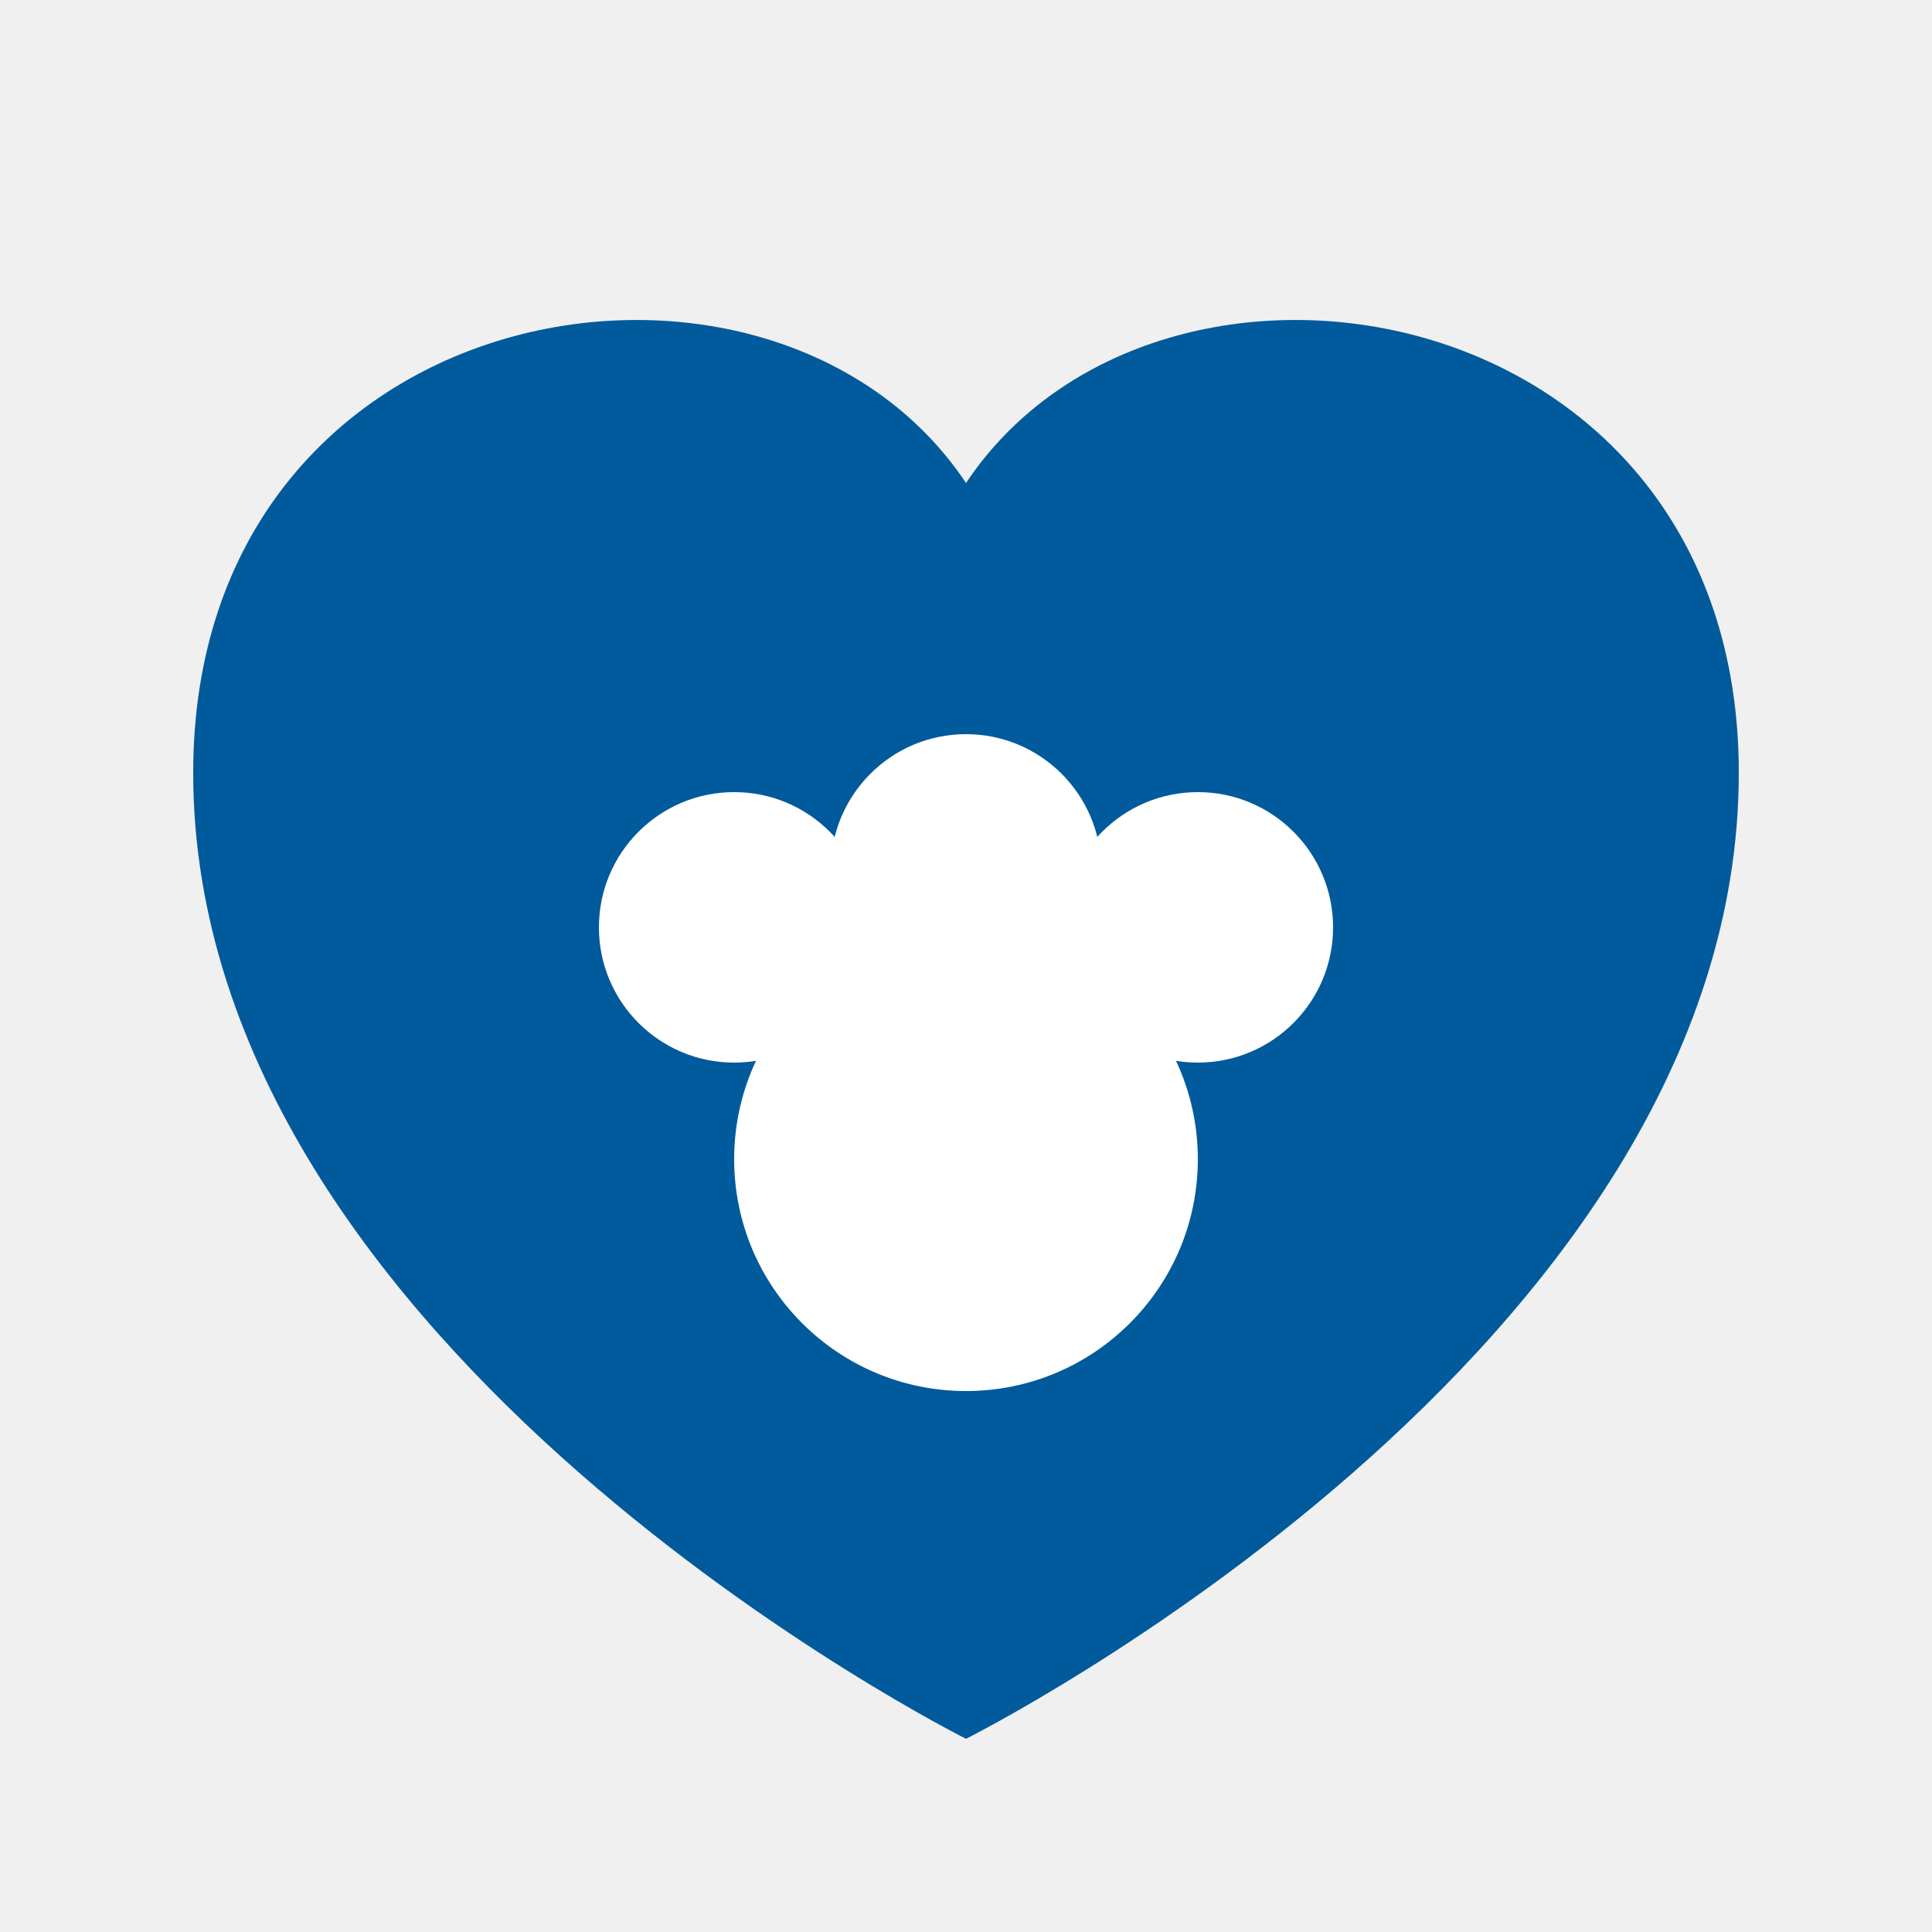
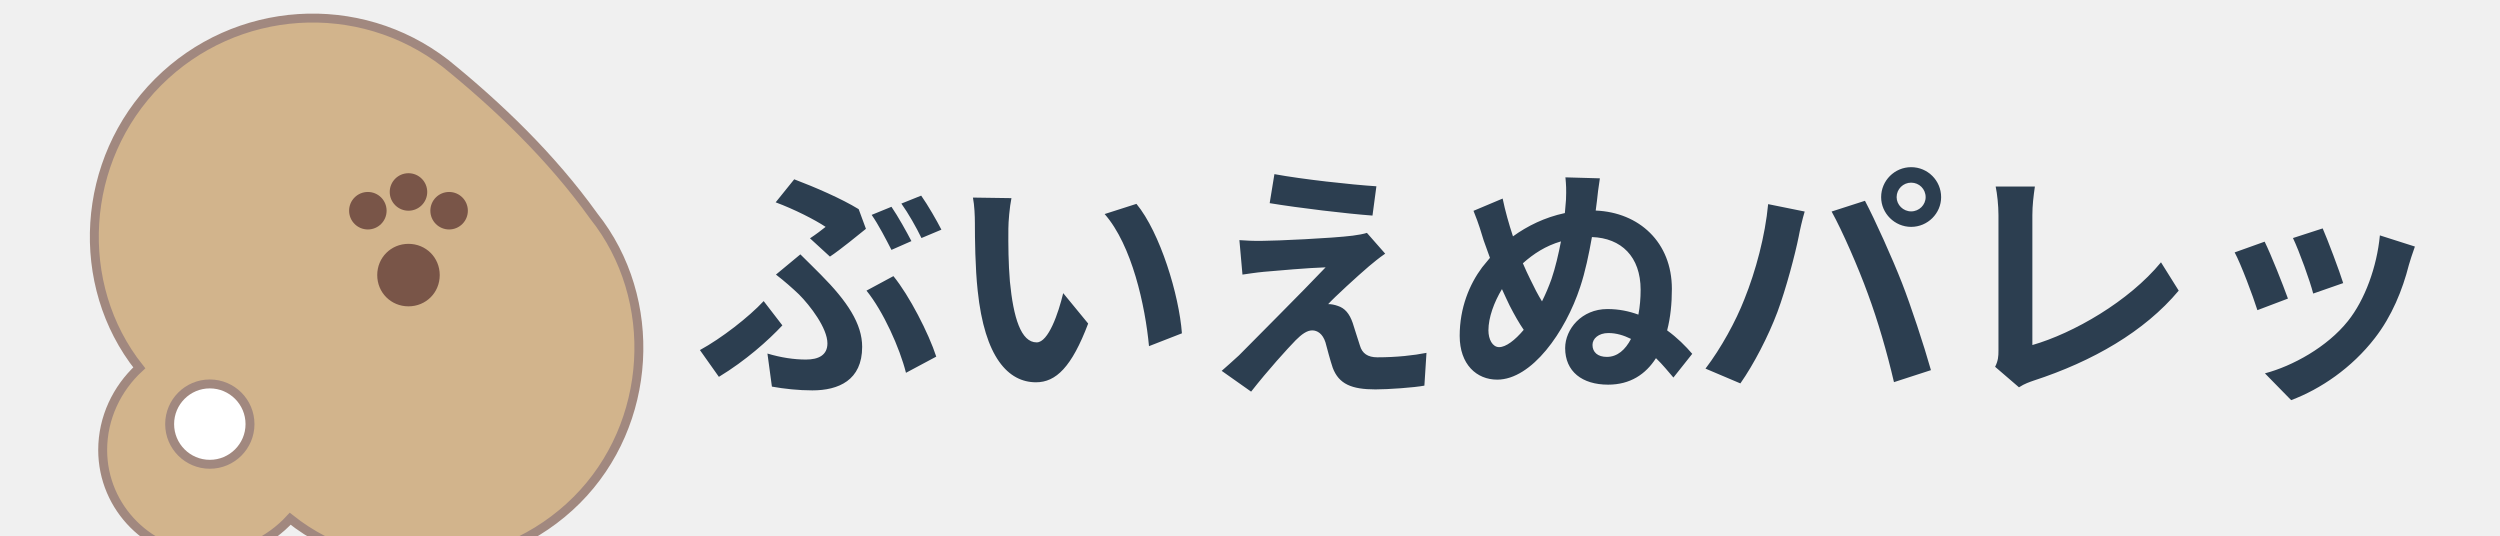
- <svg xmlns="http://www.w3.org/2000/svg" viewBox="0 0 100 100">
-   <path d="M50 25 C 40 10, 10 15, 10 40 C 10 70, 50 90, 50 90 C 50 90, 90 70, 90 40 C 90 15, 60 10, 50 25 Z" fill="#005A9C" />
-   <g fill="white">
-     <circle cx="50" cy="60" r="12" />
-     <circle cx="38" cy="48" r="7" />
-     <circle cx="62" cy="48" r="7" />
-     <circle cx="50" cy="45" r="7" />
+ <svg xmlns="http://www.w3.org/2000/svg" width="280" height="60" viewBox="0 0 280 60">
+   <style>
+     .logo-text {
+       font-family: 'Inter', -apple-system, BlinkMacSystemFont, "Segoe UI", Roboto, Helvetica, Arial, sans-serif;
+       font-size: 28px;
+       font-weight: 600;
+       fill: var(--header-text-color, #2c3e50);
+       dominant-baseline: central;
+     }
+     .palette {
+       fill: #D2B48C; /* tan */
+       stroke: #A1887F; /* brown-grey */
+       stroke-width: 1;
+     }
+     .paw {
+       fill: #795548; /* brown */
+     }
+     .hole {
+       fill: var(--background-color, #FFFFFF);
+       stroke: #A1887F;
+       stroke-width: 1;
+     }
+   </style>
+   <g class="logo-icon" transform="translate(2, 2)">
+     <path class="palette" d="M47.9,5.1C38.2-2.4,24.4-1.5,15.7,7.2C7,15.9,6.2,29.9,13.6,39.2c-2.5,2.3-4.1,5.6-4.1,9.2c0,6.5,5.3,11.8,11.8,11.8 c3.6,0,6.9-1.6,9.2-4.1c9.3,7.4,23.4,6.6,32.1-2.1C71.1,45.5,71.9,31.5,64.5,22.2C59.7,15.5,53.7,9.8,47.9,5.1z" />
+     <circle class="hole" cx="21.5" cy="45.5" r="4.5" />
+     <g class="paw" transform="translate(35, 16) scale(0.7)">
+       <path d="M12.5,13.3c-2.8,0-5,2.2-5,5s2.2,5,5,5s5-2.2,5-5S15.3,13.3,12.5,13.3z" />
+       <circle cx="6" cy="8" r="3" />
+       <circle cx="12.5" cy="5" r="3" />
+       <circle cx="19" cy="8" r="3" />
+     </g>
  </g>
+   <text x="78" y="30" class="logo-text">ぶいえぬパレット</text>
</svg>
